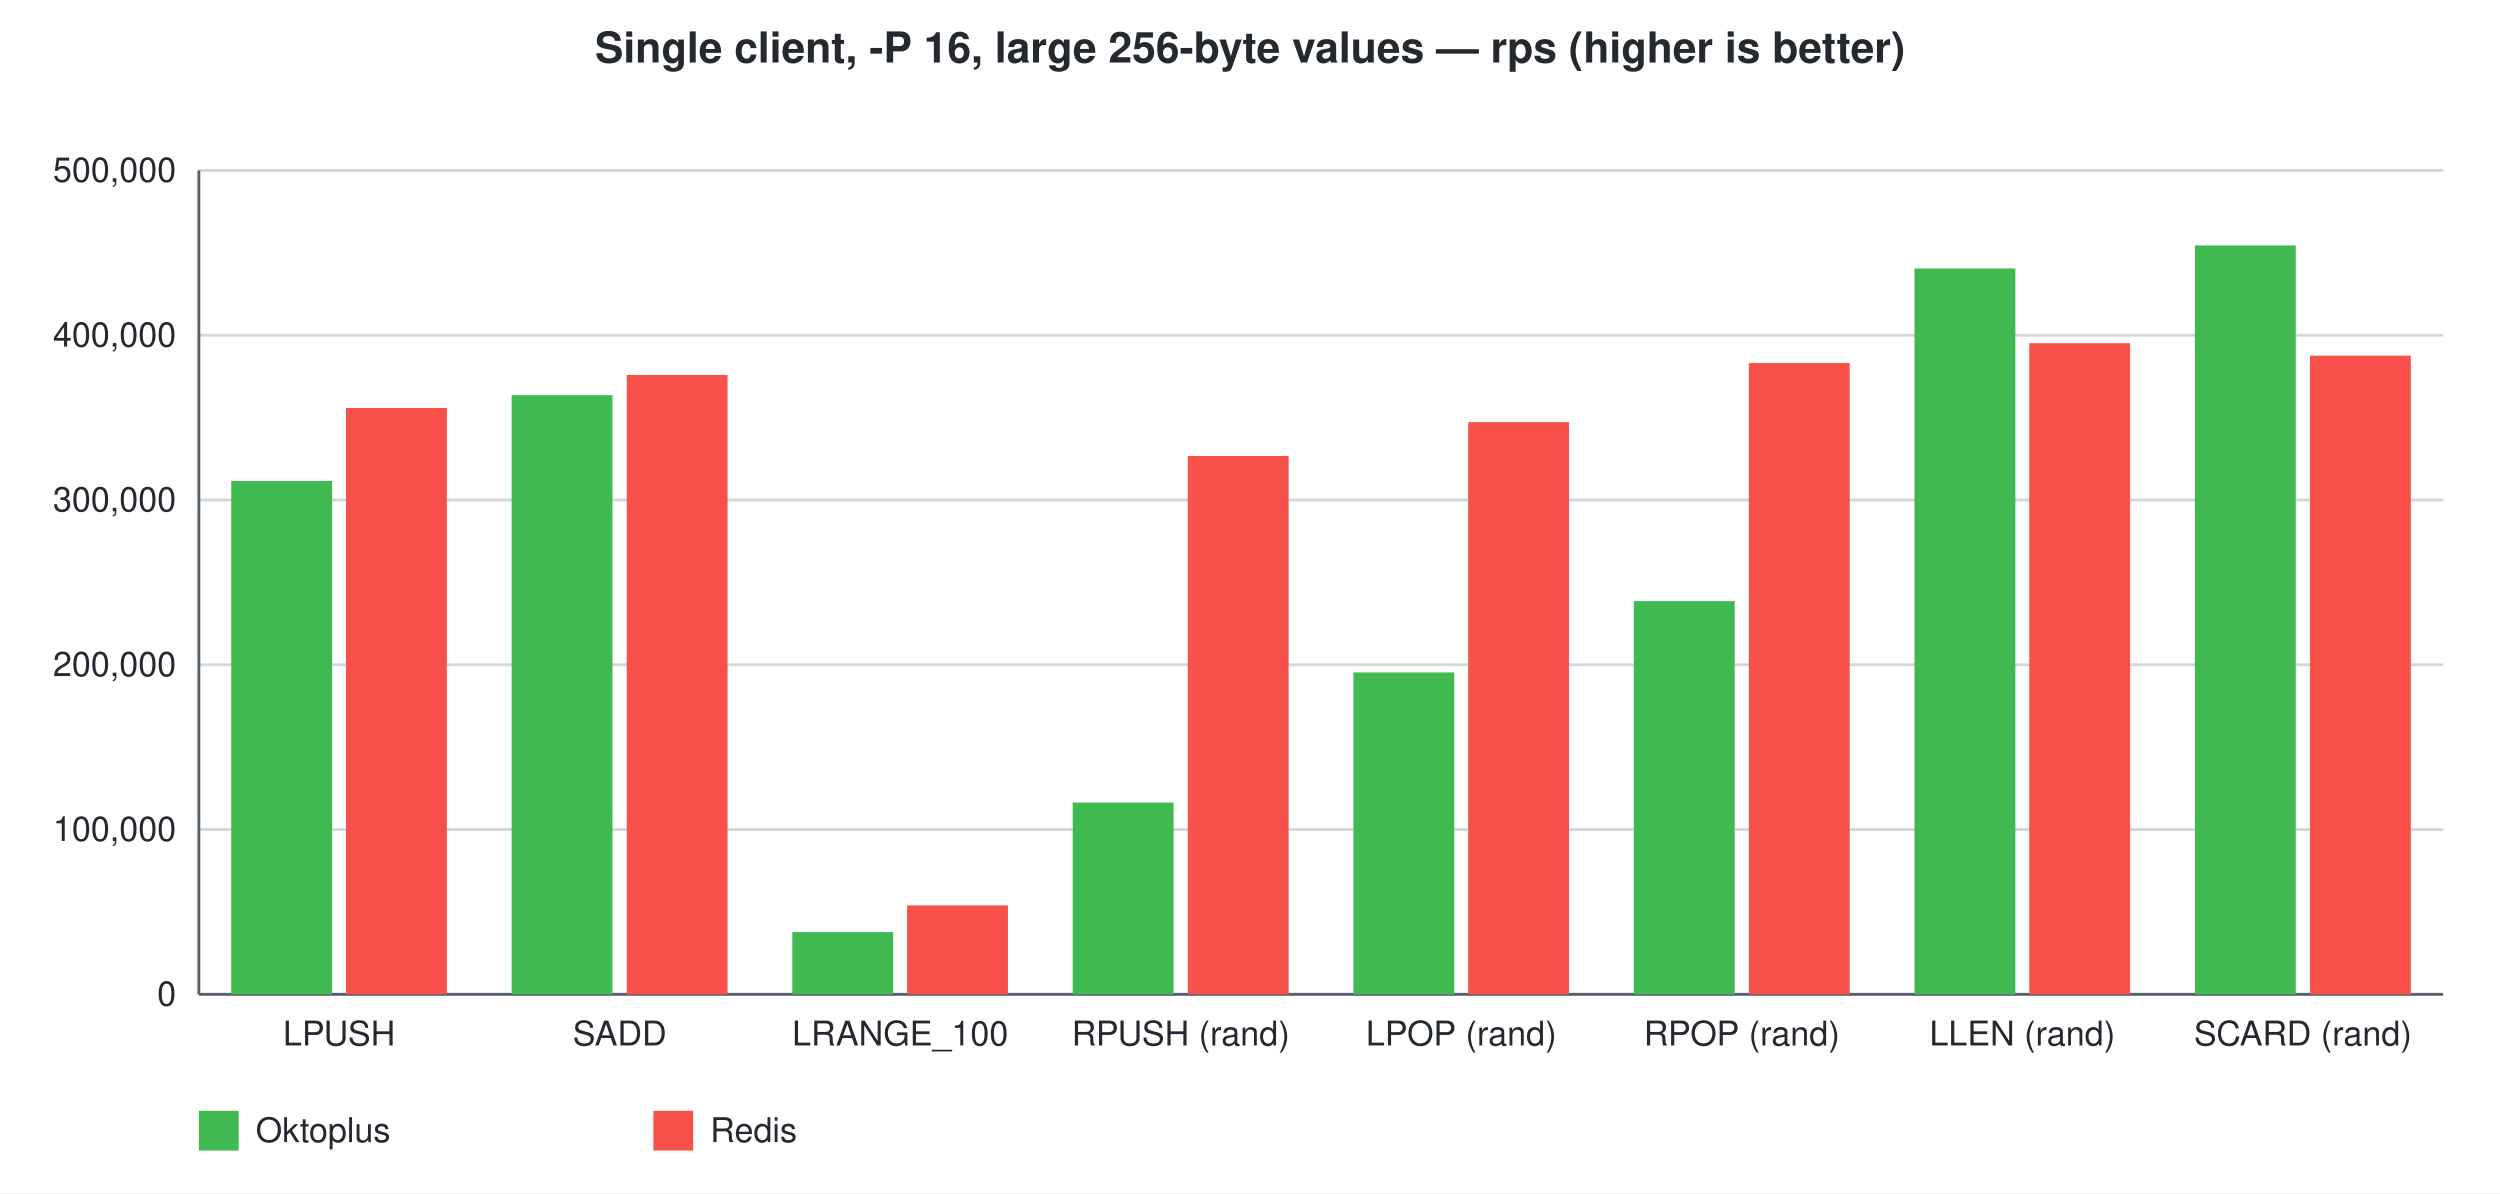
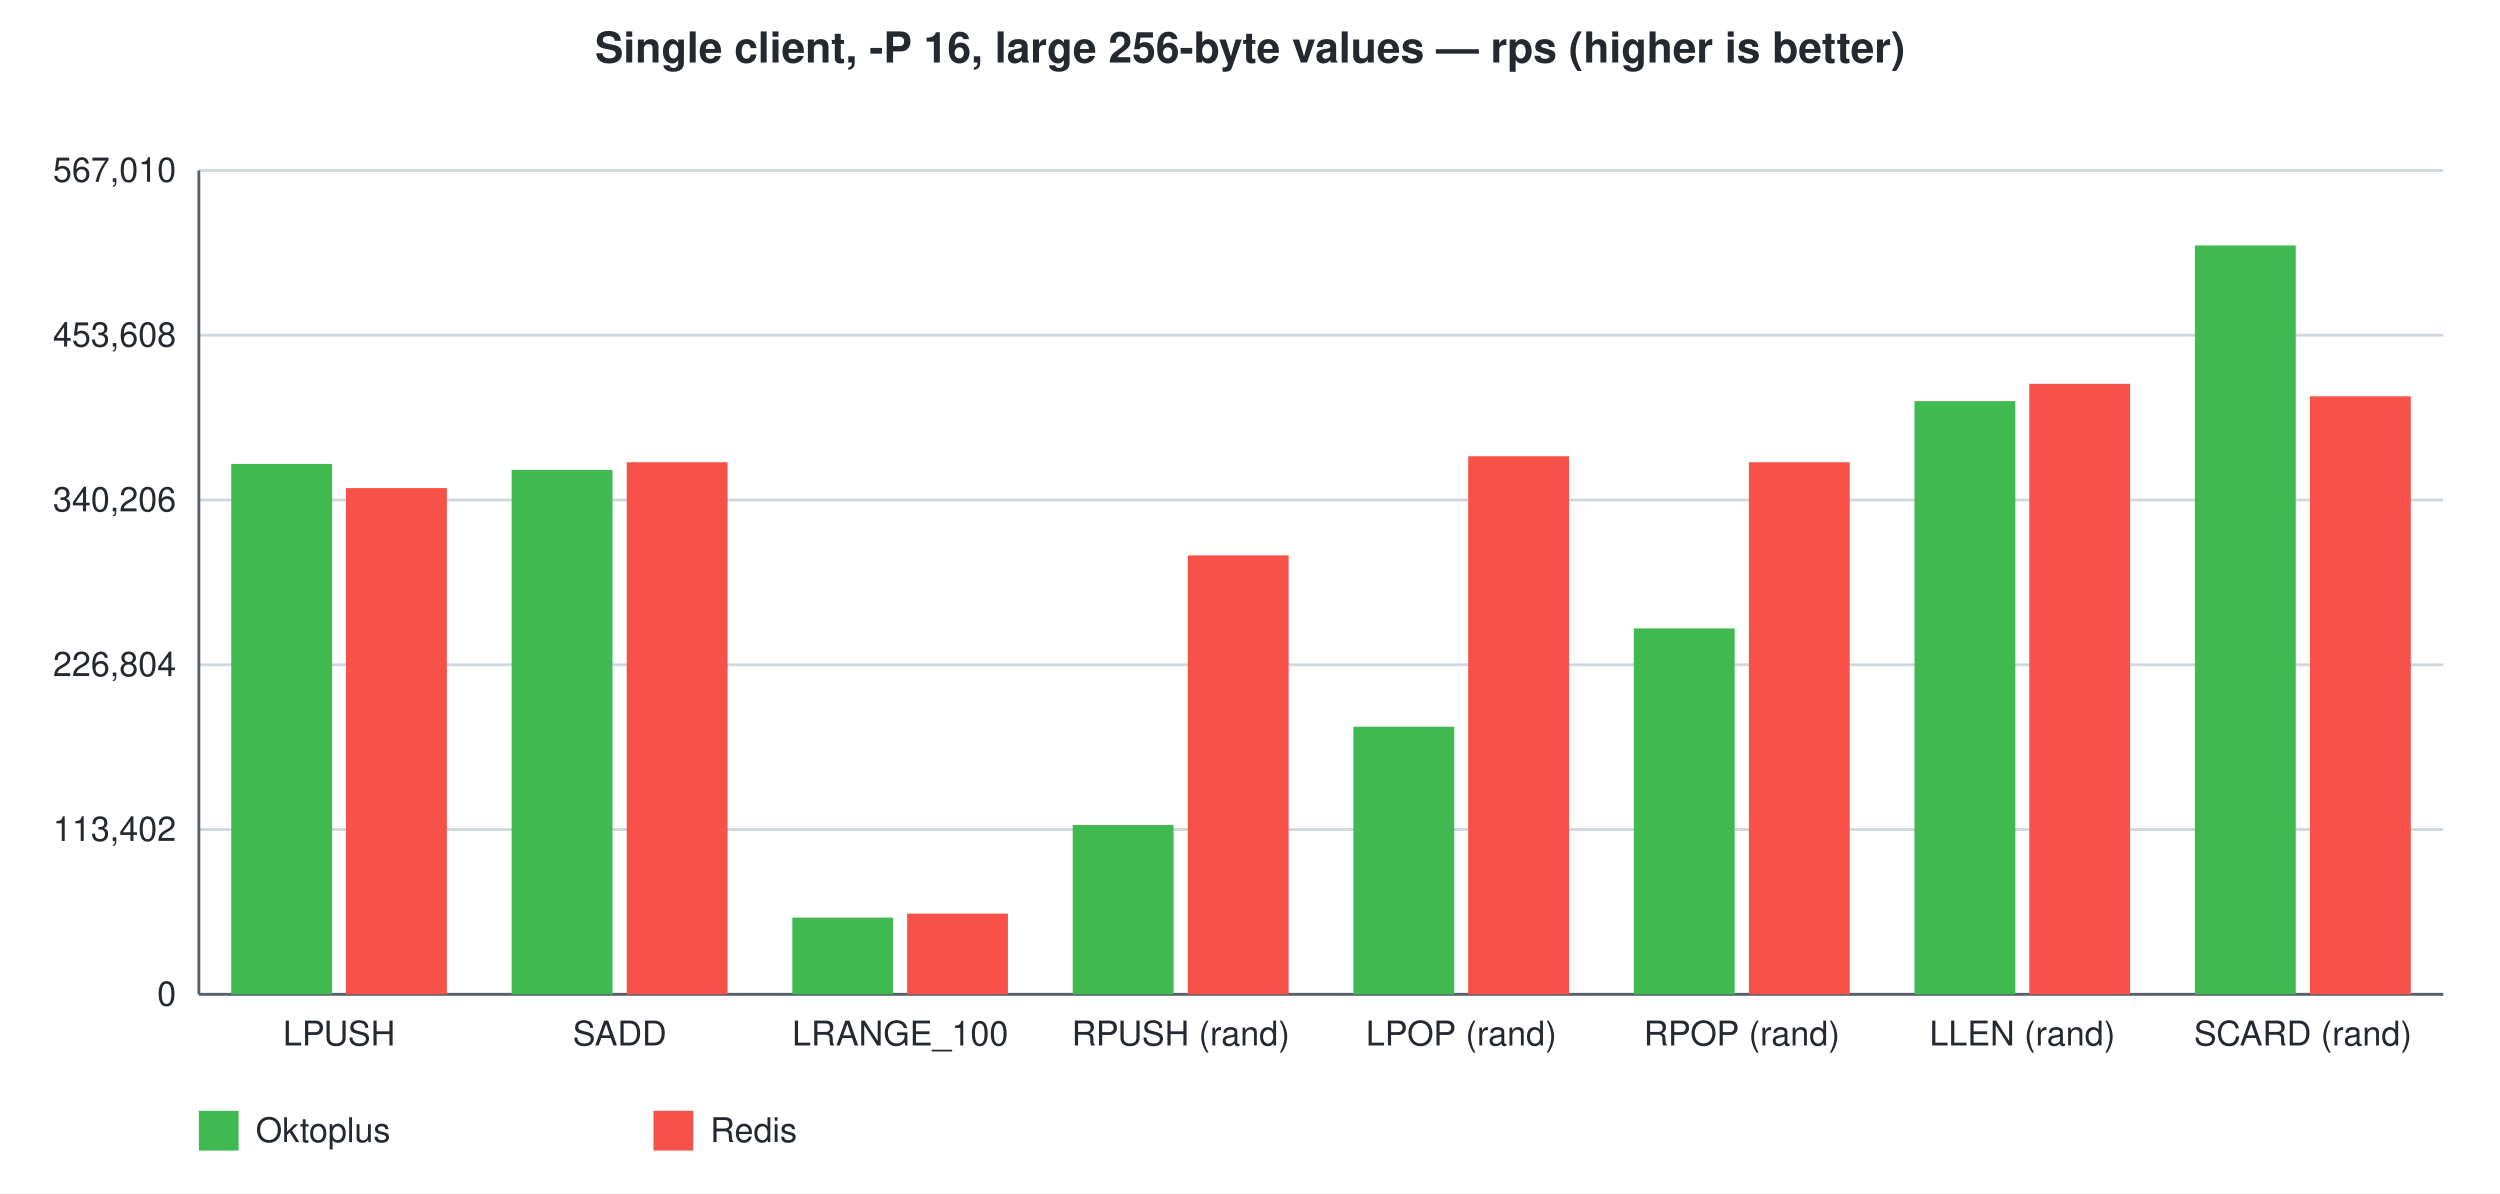
<svg xmlns="http://www.w3.org/2000/svg" width="880" height="420" viewBox="0 0 880 420" font-family="-apple-system, Segoe UI, Helvetica, Arial, sans-serif" font-size="12">
  <rect width="880" height="420" fill="#ffffff" />
  <text x="440.0" y="22" text-anchor="middle" fill="#24292f" font-size="15" font-weight="600">Single client, -P 16, large 256-byte values — rps (higher is better)</text>
  <line x1="70" y1="350.0" x2="860" y2="350.0" stroke="#d0d7de" stroke-width="1" />
  <text x="62" y="354.0" text-anchor="end" fill="#24292f">0</text>
  <line x1="70" y1="292.0" x2="860" y2="292.0" stroke="#d0d7de" stroke-width="1" />
-   <text x="62" y="296.0" text-anchor="end" fill="#24292f">100,000</text>
+   <text x="62" y="296.0" text-anchor="end" fill="#24292f">113,402</text>
  <line x1="70" y1="234.0" x2="860" y2="234.0" stroke="#d0d7de" stroke-width="1" />
-   <text x="62" y="238.0" text-anchor="end" fill="#24292f">200,000</text>
-   <line x1="70" y1="176" x2="860" y2="176" stroke="#d0d7de" stroke-width="1" />
-   <text x="62" y="180" text-anchor="end" fill="#24292f">300,000</text>
-   <line x1="70" y1="118.0" x2="860" y2="118.0" stroke="#d0d7de" stroke-width="1" />
-   <text x="62" y="122.0" text-anchor="end" fill="#24292f">400,000</text>
+   <text x="62" y="238.0" text-anchor="end" fill="#24292f">226,804</text>
+   <line x1="70" y1="176.0" x2="860" y2="176.0" stroke="#d0d7de" stroke-width="1" />
+   <text x="62" y="180.0" text-anchor="end" fill="#24292f">340,206</text>
+   <line x1="70" y1="118" x2="860" y2="118" stroke="#d0d7de" stroke-width="1" />
+   <text x="62" y="122" text-anchor="end" fill="#24292f">453,608</text>
  <line x1="70" y1="60.0" x2="860" y2="60.0" stroke="#d0d7de" stroke-width="1" />
-   <text x="62" y="64.0" text-anchor="end" fill="#24292f">500,000</text>
+   <text x="62" y="64.0" text-anchor="end" fill="#24292f">567,010</text>
  <line x1="70" y1="60" x2="70" y2="350" stroke="#57606a" stroke-width="1" />
  <line x1="70" y1="350" x2="860" y2="350" stroke="#57606a" stroke-width="1" />
  <text x="119.375" y="368" text-anchor="middle" fill="#24292f">LPUSH</text>
-   <rect x="81.4" y="169.3" width="35.5" height="180.7" fill="#3fb950" />
-   <rect x="121.8" y="143.6" width="35.5" height="206.4" fill="#f85149" />
+   <rect x="81.4" y="163.3" width="35.5" height="186.7" fill="#3fb950" />
+   <rect x="121.8" y="171.8" width="35.5" height="178.2" fill="#f85149" />
  <text x="218.125" y="368" text-anchor="middle" fill="#24292f">SADD</text>
-   <rect x="180.1" y="139.1" width="35.5" height="210.9" fill="#3fb950" />
-   <rect x="220.6" y="132.0" width="35.5" height="218.0" fill="#f85149" />
+   <rect x="180.1" y="165.4" width="35.5" height="184.6" fill="#3fb950" />
+   <rect x="220.6" y="162.7" width="35.5" height="187.3" fill="#f85149" />
  <text x="316.875" y="368" text-anchor="middle" fill="#24292f">LRANGE_100</text>
-   <rect x="278.9" y="328.1" width="35.5" height="21.9" fill="#3fb950" />
-   <rect x="319.3" y="318.7" width="35.5" height="31.3" fill="#f85149" />
+   <rect x="278.9" y="323.0" width="35.5" height="27.0" fill="#3fb950" />
+   <rect x="319.3" y="321.6" width="35.5" height="28.4" fill="#f85149" />
  <text x="415.625" y="368" text-anchor="middle" fill="#24292f">RPUSH (rand)</text>
-   <rect x="377.6" y="282.5" width="35.5" height="67.5" fill="#3fb950" />
-   <rect x="418.1" y="160.5" width="35.5" height="189.5" fill="#f85149" />
+   <rect x="377.6" y="290.4" width="35.5" height="59.6" fill="#3fb950" />
+   <rect x="418.1" y="195.5" width="35.5" height="154.5" fill="#f85149" />
  <text x="514.375" y="368" text-anchor="middle" fill="#24292f">LPOP (rand)</text>
-   <rect x="476.4" y="236.7" width="35.5" height="113.3" fill="#3fb950" />
-   <rect x="516.8" y="148.6" width="35.5" height="201.4" fill="#f85149" />
+   <rect x="476.4" y="255.8" width="35.5" height="94.2" fill="#3fb950" />
+   <rect x="516.8" y="160.6" width="35.5" height="189.4" fill="#f85149" />
  <text x="613.125" y="368" text-anchor="middle" fill="#24292f">RPOP (rand)</text>
-   <rect x="575.1" y="211.6" width="35.5" height="138.4" fill="#3fb950" />
-   <rect x="615.6" y="127.8" width="35.5" height="222.2" fill="#f85149" />
+   <rect x="575.1" y="221.2" width="35.5" height="128.8" fill="#3fb950" />
+   <rect x="615.6" y="162.7" width="35.5" height="187.3" fill="#f85149" />
  <text x="711.875" y="368" text-anchor="middle" fill="#24292f">LLEN (rand)</text>
-   <rect x="673.9" y="94.5" width="35.5" height="255.5" fill="#3fb950" />
-   <rect x="714.3" y="120.8" width="35.5" height="229.2" fill="#f85149" />
+   <rect x="673.9" y="141.2" width="35.5" height="208.8" fill="#3fb950" />
+   <rect x="714.3" y="135.1" width="35.5" height="214.9" fill="#f85149" />
  <text x="810.625" y="368" text-anchor="middle" fill="#24292f">SCARD (rand)</text>
  <rect x="772.6" y="86.4" width="35.5" height="263.6" fill="#3fb950" />
-   <rect x="813.1" y="125.2" width="35.5" height="224.8" fill="#f85149" />
+   <rect x="813.1" y="139.5" width="35.5" height="210.5" fill="#f85149" />
  <rect x="70" y="391" width="14" height="14" fill="#3fb950" />
  <text x="90" y="402" fill="#24292f">Oktoplus</text>
  <rect x="230" y="391" width="14" height="14" fill="#f85149" />
  <text x="250" y="402" fill="#24292f">Redis</text>
</svg>
